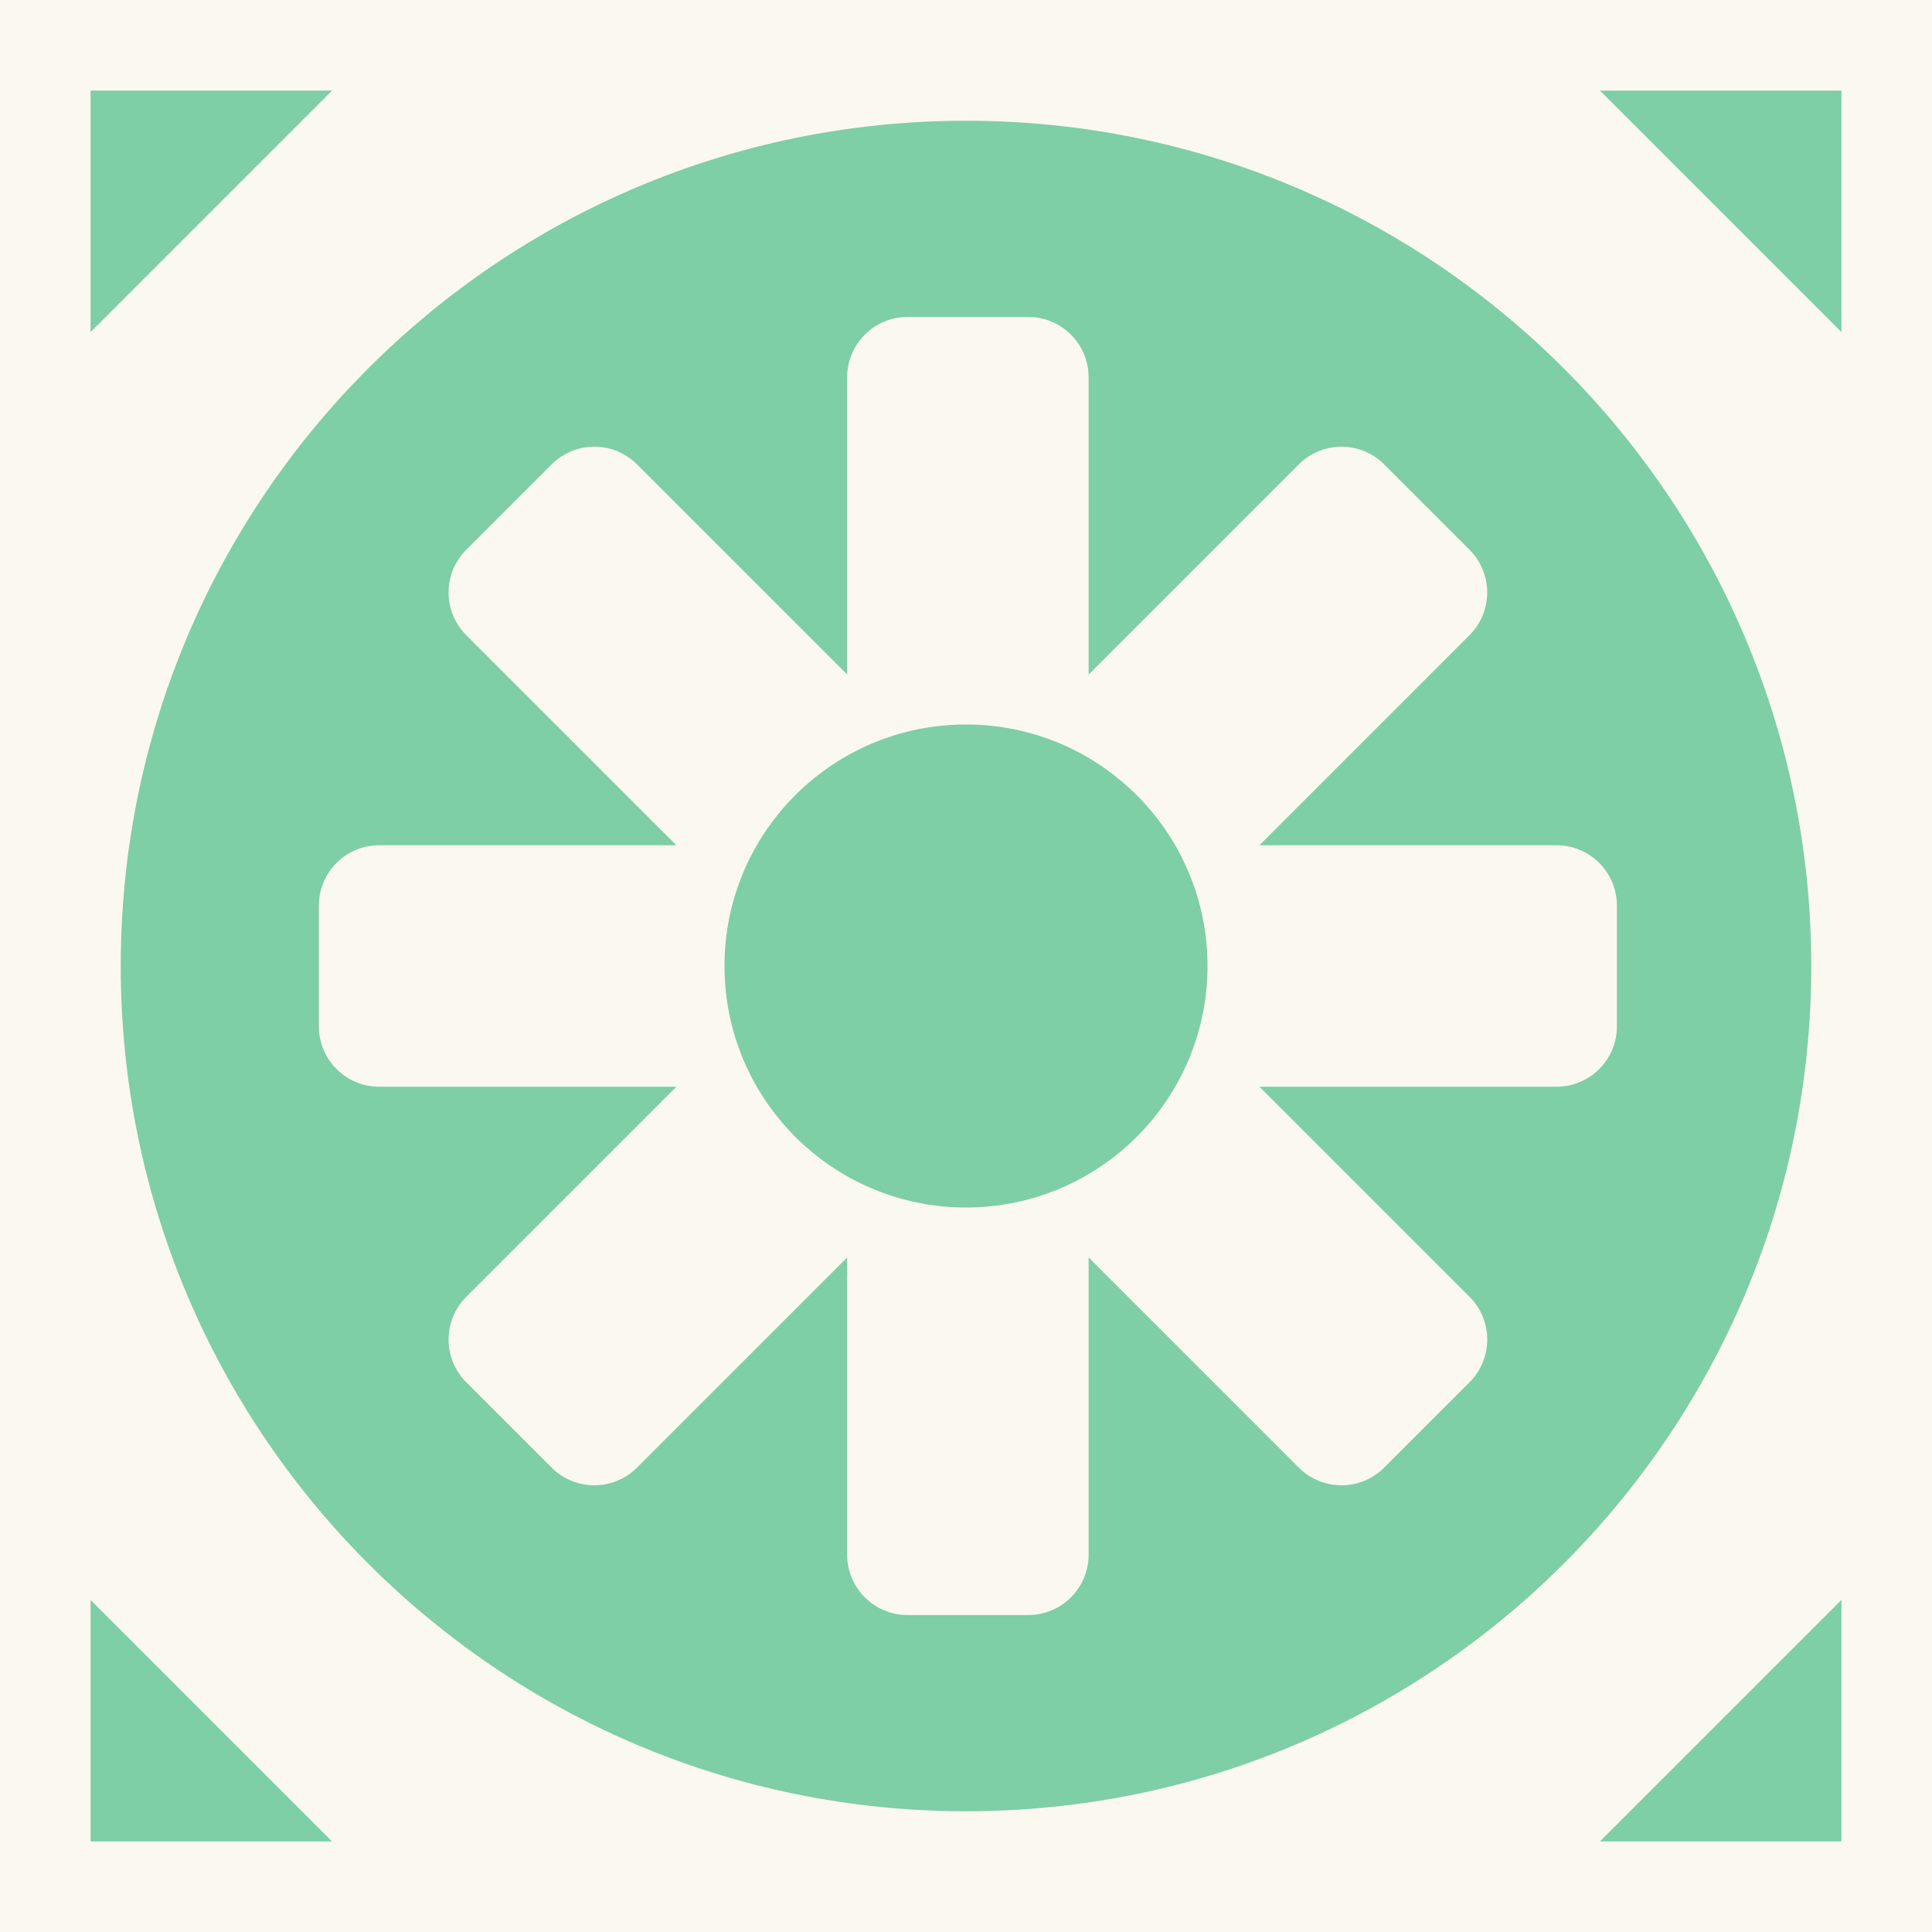
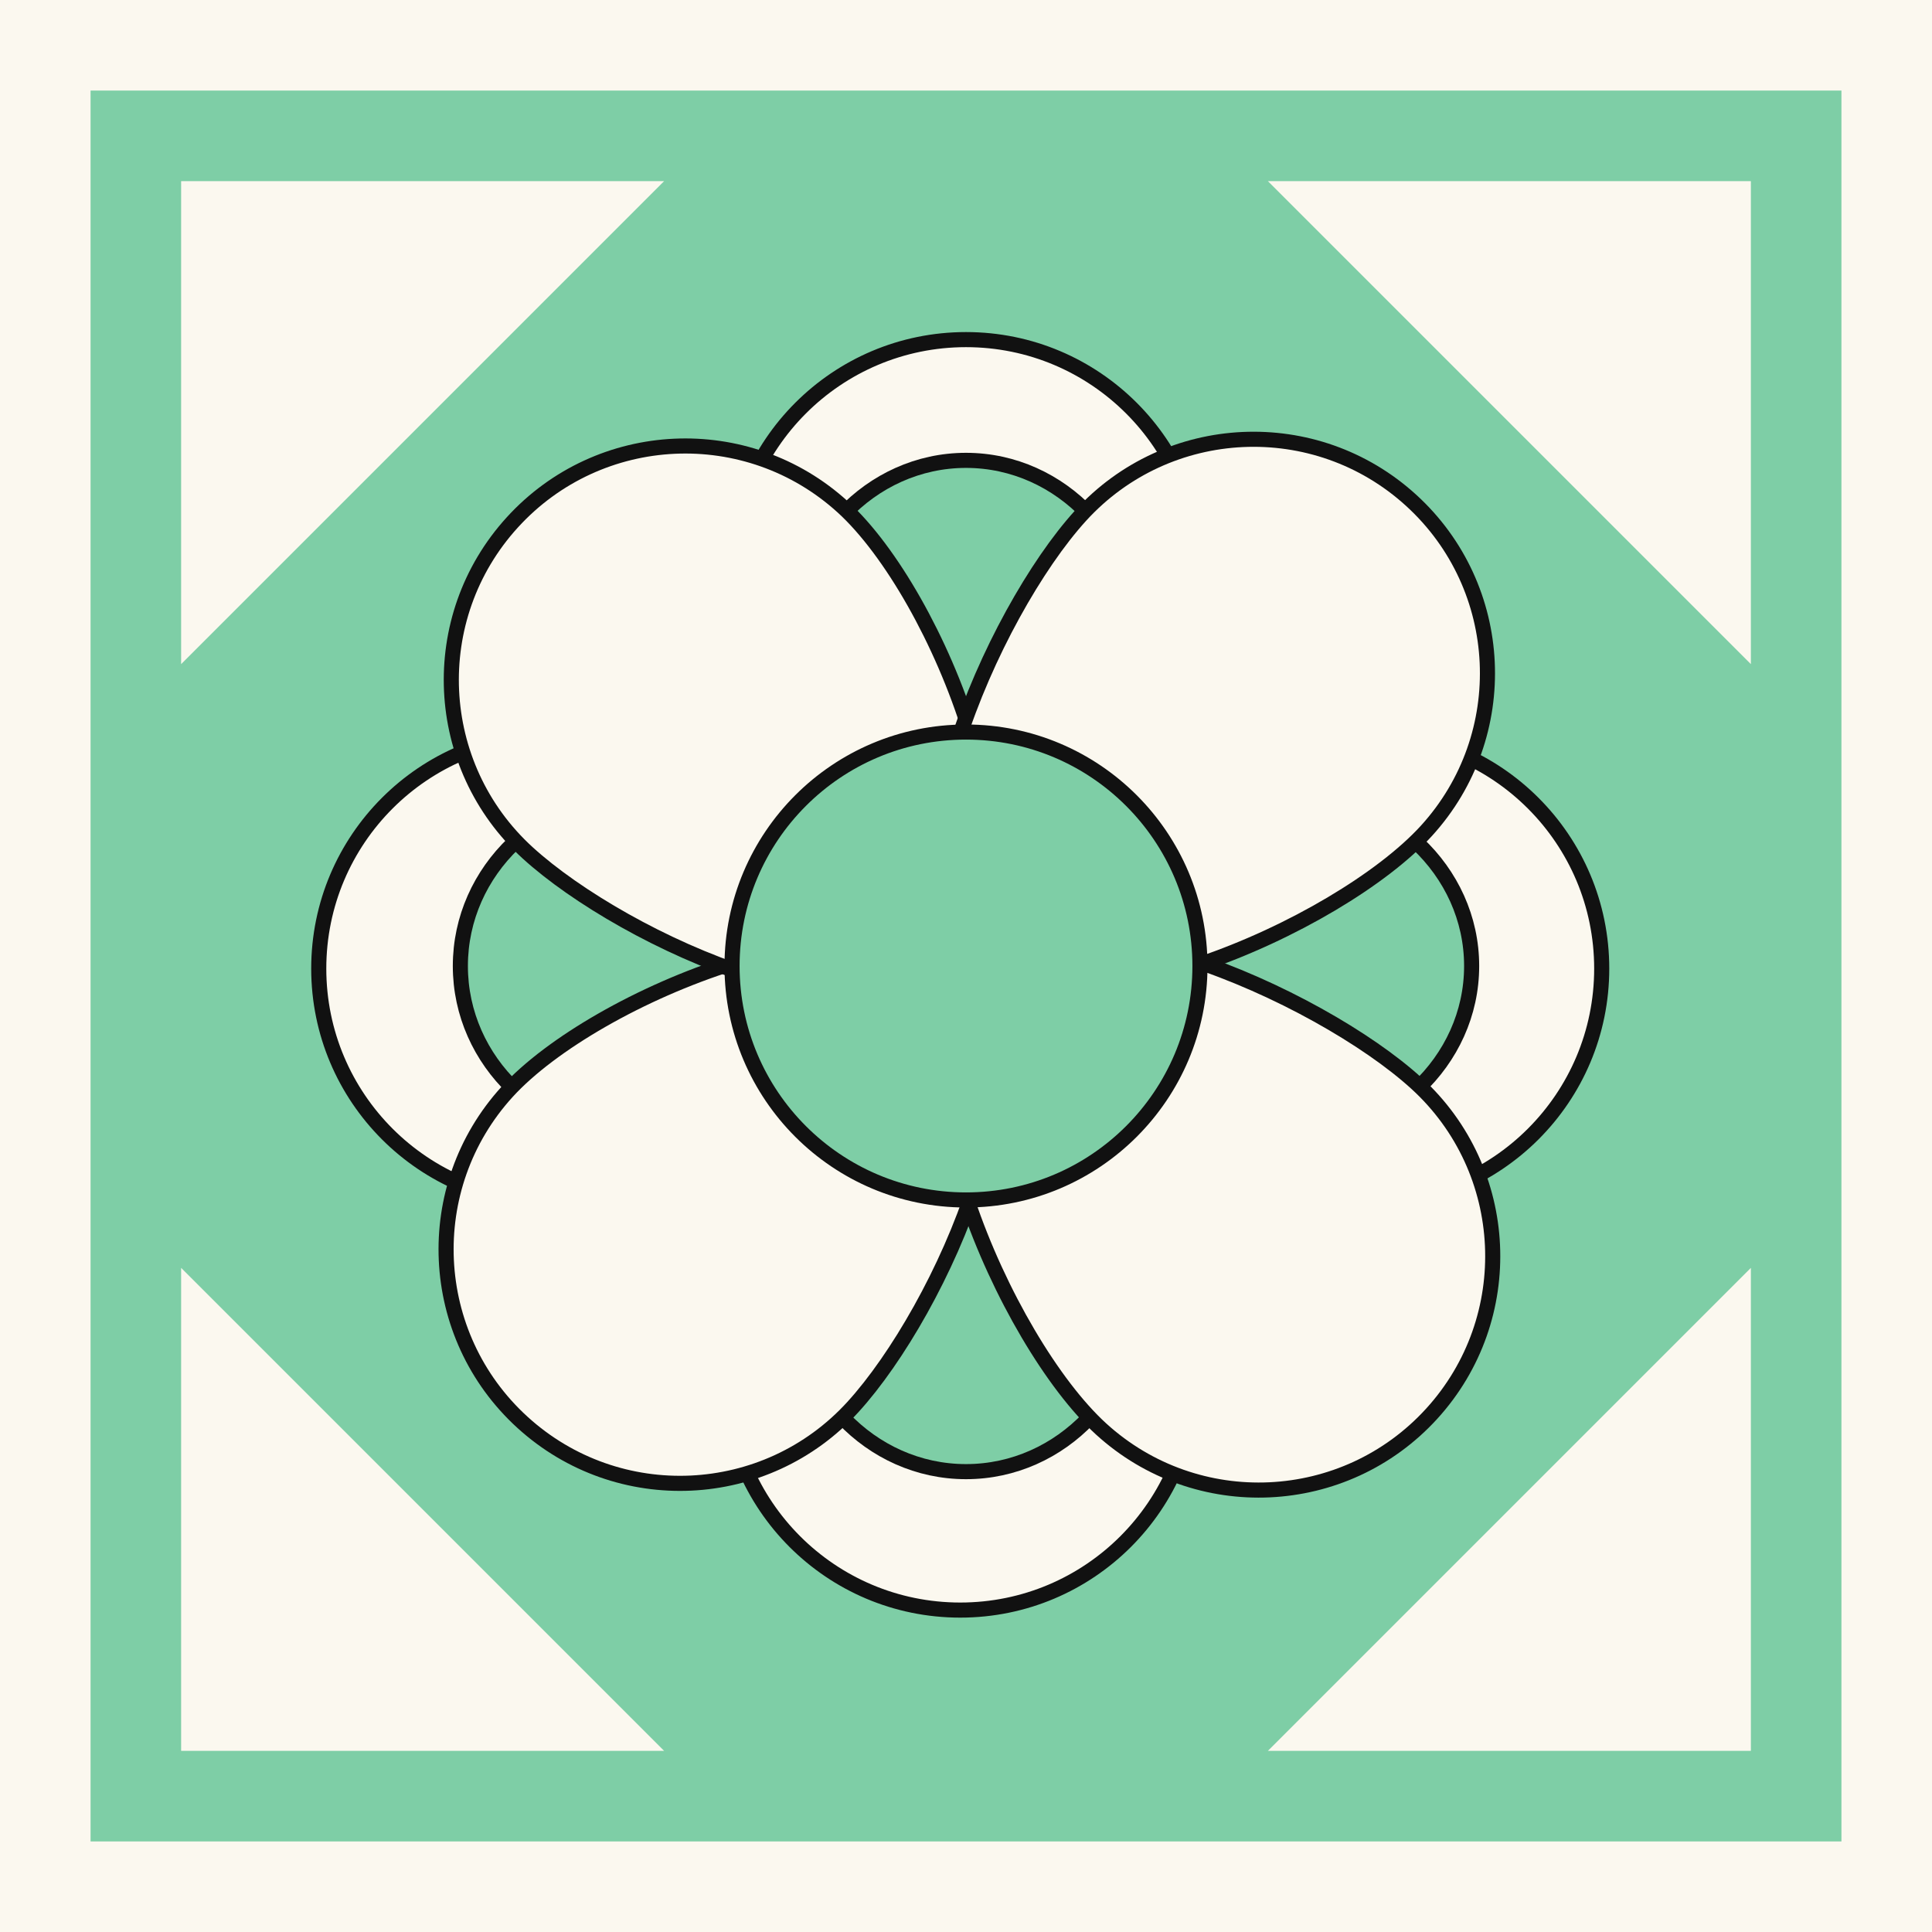
<svg xmlns="http://www.w3.org/2000/svg" width="64" height="64" viewBox="0 0 64 64" fill="none">
-   <g clip-path="url(#clip0_222_3354)">
-     <rect width="64" height="64" fill="#FBF8EF" />
-     <rect x="4" y="60" width="56" height="56" rx="28" transform="rotate(-90 4 60)" fill="#7ECEA6" />
-     <rect x="53.562" y="28" width="8" height="16" rx="2" transform="rotate(90 53.5625 27.9998)" fill="#FBF8EF" />
-     <rect x="26.562" y="28" width="8" height="16" rx="2" transform="rotate(90 26.5625 27.9998)" fill="#FBF8EF" />
-     <rect x="28.062" y="10.5" width="8" height="16" rx="2" fill="#FBF8EF" />
-     <rect x="28.062" y="37.5" width="8" height="16" rx="2" fill="#FBF8EF" />
-     <rect x="44.438" y="13.969" width="8" height="16" rx="2" transform="rotate(45 44.4375 13.9686)" fill="#FBF8EF" />
-     <rect x="25.344" y="33.06" width="8" height="16" rx="2" transform="rotate(45 25.3438 33.0605)" fill="#FBF8EF" />
-     <rect x="14.031" y="19.625" width="8" height="16" rx="2" transform="rotate(-45 14.0312 19.6255)" fill="#FBF8EF" />
-     <rect x="33.125" y="38.717" width="8" height="16" rx="2" transform="rotate(-45 33.125 38.7173)" fill="#FBF8EF" />
-     <rect x="24" y="24" width="16" height="16" rx="8" fill="#7ECEA6" />
-     <path d="M61 53V61H53L61 53Z" fill="#7ECEA6" />
-     <path d="M53 3H61V11L53 3Z" fill="#7ECEA6" />
-     <path d="M11 3H3V11L11 3Z" fill="#7ECEA6" />
-     <path d="M11 61H3V53L11 61Z" fill="#7ECEA6" />
-   </g>
-   <defs>
-     <clipPath id="clip0_222_3354">
-       <rect width="64" height="64" fill="white" />
-     </clipPath>
-   </defs>
+   <rect width="64" height="64" fill="#FBF8EF" />
+   <rect width="58" height="58" transform="matrix(0 -1 1 0 3 61)" fill="#7ECEA6" />
+   <path d="M58 42V58H42L58 42Z" fill="#FBF8EF" />
+   <path d="M42 6H58V22L42 6Z" fill="#FBF8EF" />
+   <path d="M22 6H6V22L22 6Z" fill="#FBF8EF" />
+   <path d="M22 58H6V42L22 58Z" fill="#FBF8EF" />
+   <path d="M32.191 32.164C31.174 32.164 30.169 31.645 29.218 30.756C28.27 29.869 27.399 28.632 26.659 27.246C25.177 24.469 24.25 21.157 24.25 19C24.25 14.72 27.72 11.25 32 11.25C36.28 11.25 39.75 14.72 39.75 19C39.75 21.162 38.916 24.477 37.529 27.252C36.837 28.637 36.014 29.874 35.101 30.76C34.188 31.647 33.207 32.164 32.191 32.164Z" fill="#FBF8EF" stroke="#111111" stroke-width="0.5" />
+   <path d="M32.144 31.75C31.408 31.75 30.669 31.353 29.962 30.652C29.256 29.953 28.606 28.976 28.052 27.878C26.943 25.679 26.25 23.055 26.25 21.351C26.25 17.968 28.838 15.25 32 15.25C35.162 15.25 37.75 17.968 37.75 21.351C37.75 23.06 37.126 25.686 36.088 27.884C35.57 28.982 34.956 29.957 34.277 30.655C33.597 31.354 32.878 31.75 32.144 31.75Z" fill="#7ECEA6" stroke="#111111" stroke-width="0.5" />
+   <path d="M10.559 32.086C10.559 27.806 14.028 24.336 18.309 24.336C20.468 24.336 23.853 25.217 26.699 26.653C28.119 27.369 29.391 28.216 30.303 29.147C31.218 30.08 31.75 31.073 31.75 32.086C31.75 33.1 31.218 34.093 30.303 35.025C29.391 35.956 28.119 36.803 26.699 37.52C23.853 38.955 20.468 39.836 18.309 39.836C14.028 39.836 10.559 36.366 10.559 32.086Z" fill="#FBF8EF" stroke="#111111" stroke-width="0.5" />
+   <path d="M15.25 32C15.25 28.835 17.935 26.25 21.27 26.25C22.954 26.25 25.599 26.908 27.825 27.983C28.936 28.519 29.926 29.151 30.636 29.843C31.347 30.538 31.75 31.267 31.75 32C31.75 32.733 31.347 33.462 30.636 34.157C29.926 34.849 28.936 35.481 27.825 36.017C25.599 37.092 22.954 37.75 21.27 37.75C17.935 37.75 15.25 35.165 15.25 32Z" fill="#7ECEA6" stroke="#111111" stroke-width="0.5" />
+   <path d="M32.25 32.086C32.25 31.069 32.762 30.075 33.64 29.144C34.517 28.214 35.741 27.367 37.113 26.651C39.862 25.217 43.15 24.336 45.309 24.336C49.589 24.336 53.059 27.806 53.059 32.086C53.059 36.367 49.589 39.836 45.309 39.836C43.15 39.836 39.862 38.956 37.113 37.522C35.741 36.806 34.517 35.959 33.64 35.029C32.762 34.097 32.25 33.104 32.25 32.086Z" fill="#FBF8EF" stroke="#111111" stroke-width="0.5" />
+   <path d="M32.25 32C32.25 31.265 32.644 30.535 33.34 29.842C34.034 29.15 35.005 28.518 36.097 27.982C38.286 26.908 40.902 26.25 42.618 26.25C46.019 26.25 48.75 28.839 48.75 32C48.75 35.161 46.019 37.75 42.618 37.75C40.902 37.75 38.286 37.092 36.097 36.018C35.005 35.482 34.034 34.85 33.34 34.158C32.644 33.465 32.25 32.736 32.25 32Z" fill="#7ECEA6" stroke="#111111" stroke-width="0.5" />
+   <path d="M31.809 53.336C27.528 53.336 24.059 49.867 24.059 45.586C24.059 43.429 24.986 40.073 26.469 37.253C27.209 35.845 28.08 34.586 29.029 33.683C29.979 32.777 30.985 32.25 32 32.25C33.014 32.25 33.995 32.776 34.908 33.679C35.821 34.581 36.644 35.839 37.337 37.247C38.724 40.065 39.559 43.424 39.559 45.586C39.559 49.867 36.089 53.336 31.809 53.336Z" fill="#FBF8EF" stroke="#111111" stroke-width="0.5" />
+   <path d="M32 48.75C28.836 48.75 26.25 46.053 26.25 42.7C26.25 41.009 26.943 38.373 28.053 36.157C28.607 35.051 29.257 34.065 29.962 33.359C30.671 32.651 31.409 32.25 32.144 32.25C32.877 32.25 33.596 32.65 34.276 33.356C34.955 34.06 35.57 35.045 36.088 36.151C37.126 38.366 37.75 41.005 37.75 42.7C37.75 46.053 35.164 48.75 32 48.75Z" fill="#7ECEA6" stroke="#111111" stroke-width="0.5" />
+   <path d="M17.307 47.116C14.143 44.233 13.916 39.331 16.799 36.168C18.247 34.578 21.232 32.853 24.274 31.898C25.791 31.421 27.305 31.141 28.633 31.16C29.964 31.179 31.078 31.498 31.832 32.185C32.582 32.868 32.94 33.885 32.99 35.115C33.04 36.346 32.78 37.763 32.322 39.204C31.406 42.088 29.716 45.005 28.255 46.608C25.372 49.772 20.471 49.999 17.307 47.116Z" fill="#FBF8EF" stroke="#111111" stroke-width="0.5" />
+   <path d="M16.972 17.304C19.855 14.14 24.757 13.913 27.921 16.796C29.509 18.244 31.212 21.229 32.146 24.27C32.612 25.788 32.881 27.303 32.854 28.631C32.826 29.963 32.502 31.078 31.815 31.832C31.131 32.582 30.119 32.94 28.898 32.99C27.677 33.04 26.27 32.779 24.841 32.321C21.979 31.404 19.083 29.713 17.48 28.252C14.316 25.369 14.089 20.467 16.972 17.304Z" fill="#FBF8EF" stroke="#111111" stroke-width="0.5" />
+   <path d="M32.168 31.815C31.42 31.133 31.064 30.098 31.018 28.837C30.972 27.577 31.239 26.12 31.704 24.64C32.634 21.676 34.337 18.683 35.796 17.081C38.679 13.918 43.581 13.69 46.745 16.573C49.908 19.456 50.135 24.358 47.252 27.522C45.802 29.113 42.801 30.916 39.747 31.949C38.223 32.464 36.702 32.782 35.37 32.791C34.034 32.801 32.92 32.5 32.168 31.815Z" fill="#FBF8EF" stroke="#111111" stroke-width="0.5" />
+   <path d="M32.185 32.168C32.866 31.421 33.9 31.069 35.161 31.031C36.421 30.994 37.878 31.271 39.359 31.746C42.322 32.698 45.317 34.422 46.919 35.882C50.082 38.765 50.31 43.667 47.427 46.831C44.544 49.994 39.642 50.222 36.478 47.339C34.887 45.889 33.084 42.867 32.051 39.791C31.536 38.256 31.218 36.724 31.209 35.383C31.199 34.039 31.5 32.919 32.185 32.168Z" fill="#FBF8EF" stroke="#111111" stroke-width="0.5" />
+   <path d="M32 39.75C27.72 39.75 24.25 36.28 24.25 32C24.25 27.72 27.72 24.25 32 24.25C36.28 24.25 39.75 27.72 39.75 32C39.75 36.28 36.28 39.75 32 39.75Z" fill="#7ECEA6" stroke="#111111" stroke-width="0.5" />
</svg>
